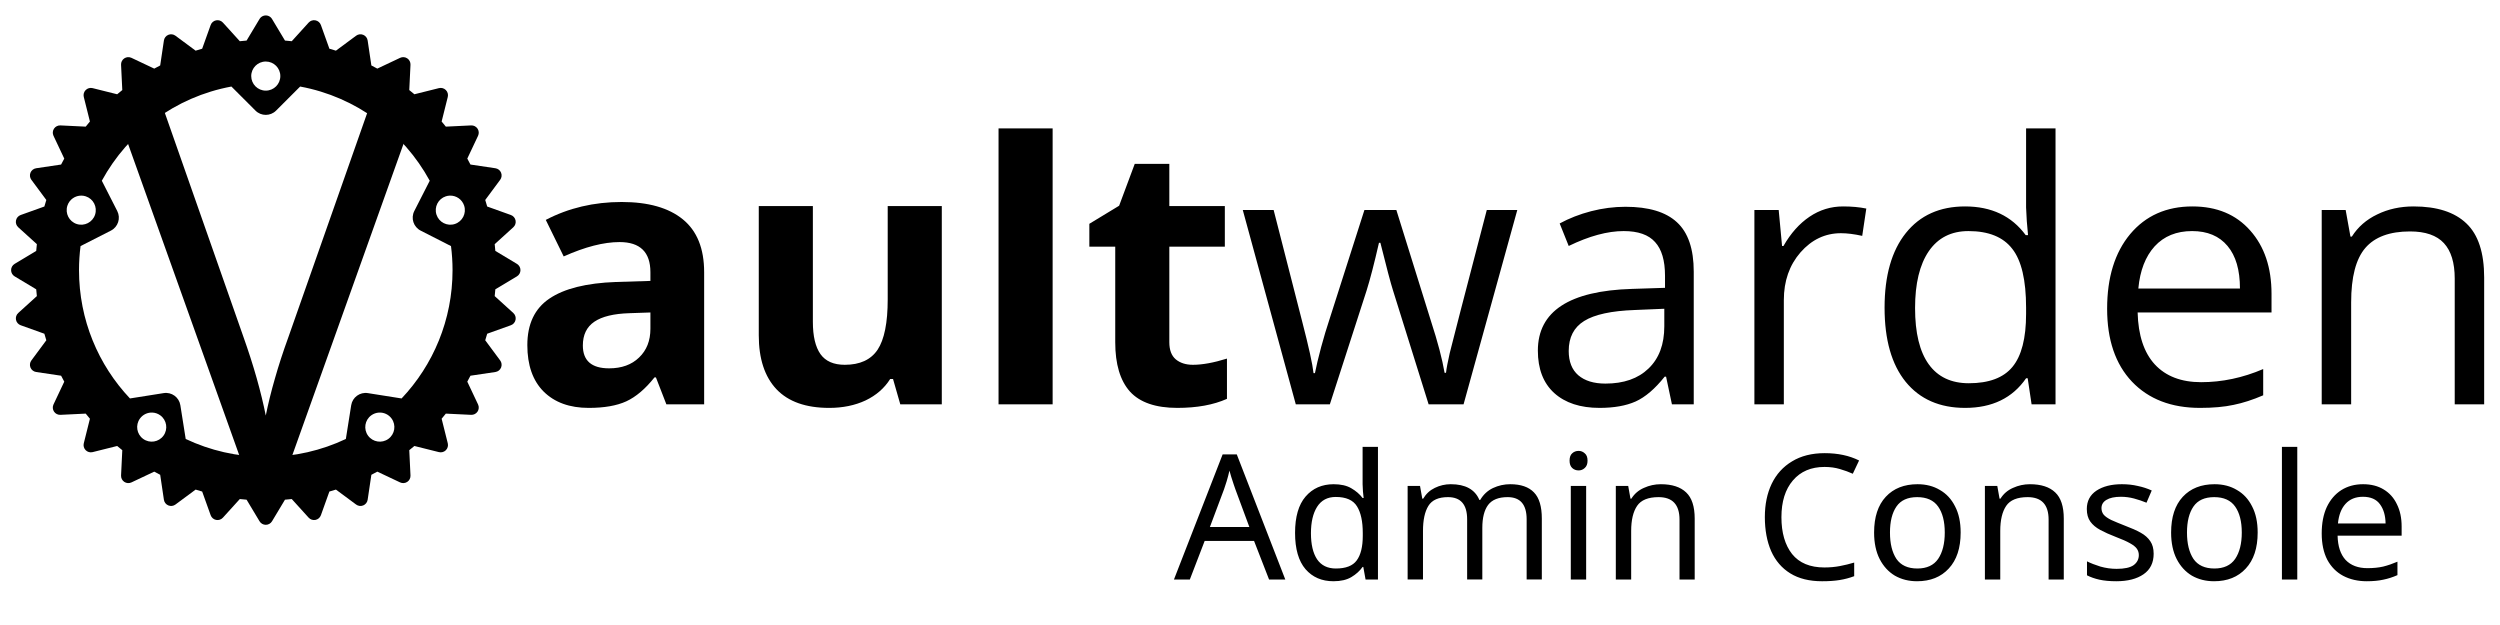
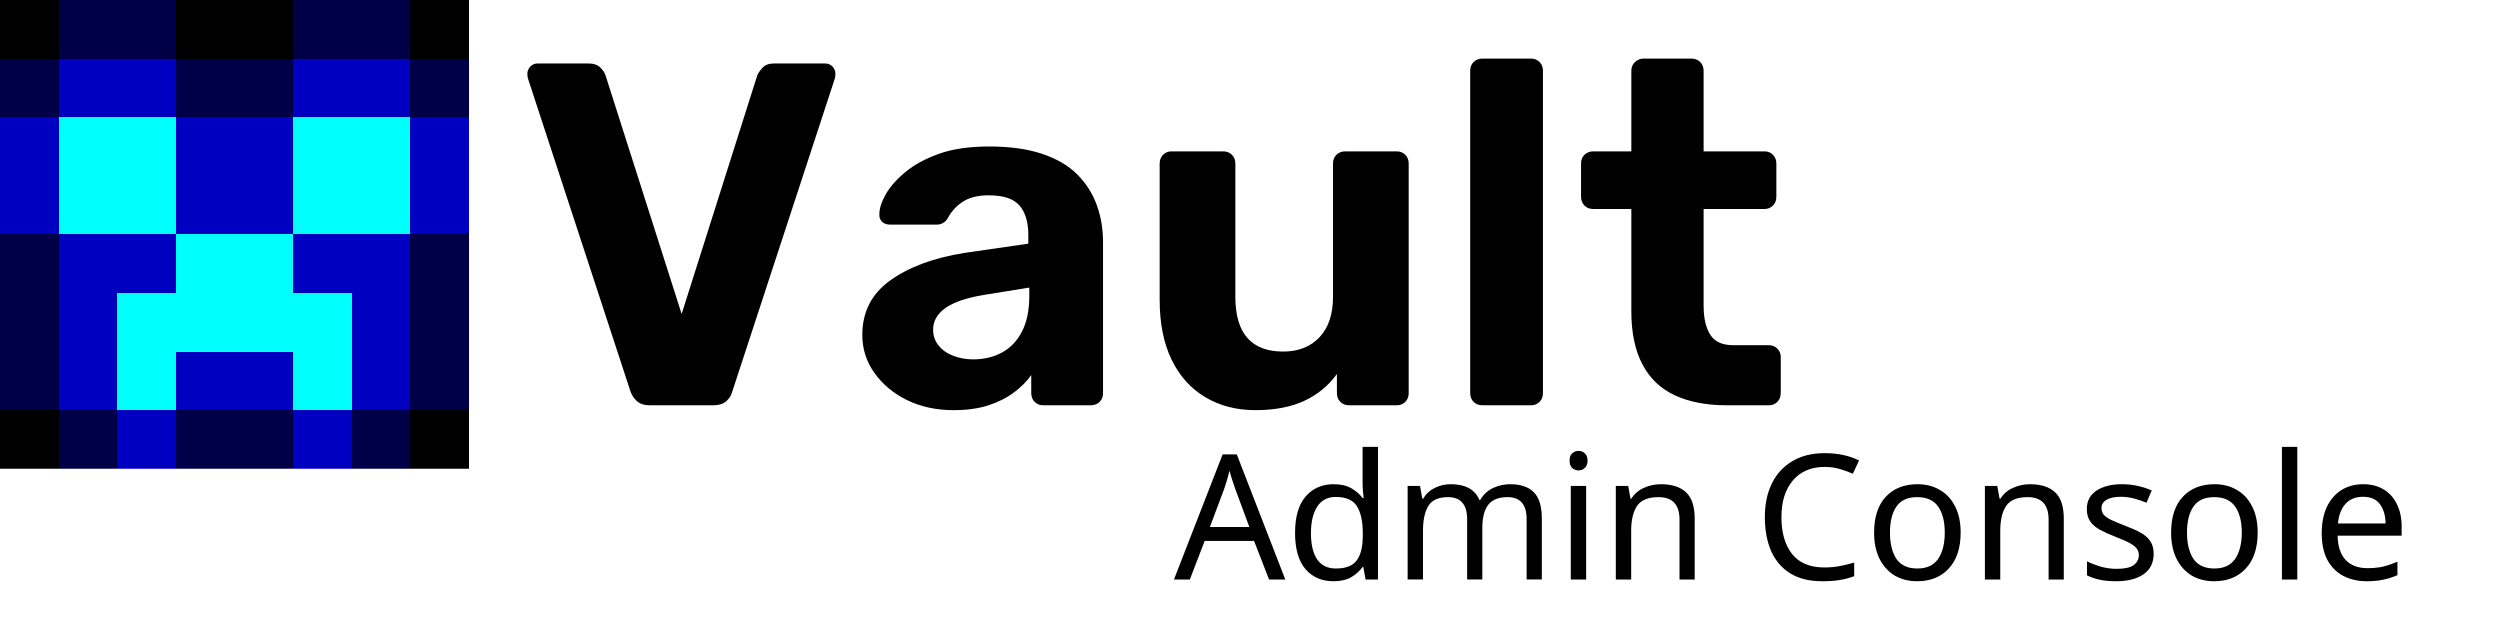
<svg xmlns="http://www.w3.org/2000/svg" version="1.1" viewBox="0 0 800 200">
-   <path class="tw-fill-text-alt2" d="m457.16 129.39-11.407-36.49q-1.078-3.348-4.029-15.209h-.454q-2.27 9.931-3.973 15.322l-11.747 36.377h-10.896l-16.968-62.197h9.874q6.016 23.438 9.137 35.696 3.178 12.258 3.632 16.514h.454q.624-3.235 1.986-8.342 1.419-5.164 2.44-8.172l11.407-35.696h10.215l11.123 35.696q3.178 9.761 4.313 16.401h.454q.227-2.043 1.192-6.299 1.022-4.256 11.861-45.797h9.761l-17.195 62.197zm77.858 0-1.873-8.853h-.454q-4.654 5.846-9.307 7.945-4.597 2.043-11.52 2.043-9.25 0-14.528-4.767-5.221-4.767-5.221-13.563 0-18.841 30.134-19.749l10.555-.341v-3.859q0-7.321-3.178-10.783-3.121-3.518-10.045-3.518-7.775 0-17.592 4.767l-2.894-7.207q4.597-2.497 10.045-3.916 5.505-1.419 11.009-1.419 11.123 0 16.457 4.937 5.391 4.937 5.391 15.833v42.449zm-21.281-6.64q8.796 0 13.79-4.824 5.051-4.824 5.051-13.506v-5.618l-9.421.397q-11.237.397-16.231 3.518-4.937 3.064-4.937 9.591 0 5.107 3.064 7.775 3.121 2.667 8.682 2.667zm76.045-56.693q4.143 0 7.434.681l-1.305 8.739q-3.859-.851-6.81-.851-7.548 0-12.939 6.129-5.335 6.129-5.335 15.266v33.369h-9.421v-62.197h7.775l1.078 11.52h.454q3.462-6.072 8.342-9.364 4.88-3.292 10.726-3.292zm59.077 54.991h-.511q-6.526 9.477-19.522 9.477-12.201 0-19.011-8.342-6.753-8.342-6.753-23.721t6.81-23.892q6.81-8.512 18.954-8.512 12.655 0 19.408 9.193h.738l-.397-4.483-.227-4.37v-25.311h9.421v88.301h-7.662zm-18.841 1.589q9.648 0 13.96-5.221 4.37-5.278 4.37-16.968v-1.986q0-13.223-4.426-18.841-4.37-5.675-14.017-5.675-8.286 0-12.712 6.47-4.37 6.413-4.37 18.16 0 11.918 4.37 17.99 4.37 6.072 12.825 6.072zm74 7.888q-13.79 0-21.792-8.399-7.945-8.399-7.945-23.324 0-15.039 7.377-23.892 7.434-8.853 19.919-8.853 11.69 0 18.501 7.718 6.81 7.662 6.81 20.26v5.959h-42.846q.284 10.953 5.505 16.628 5.278 5.675 14.812 5.675 10.045 0 19.863-4.199v8.399q-4.994 2.156-9.477 3.064-4.426.965-10.726.965zm-2.554-56.58q-7.491 0-11.975 4.88-4.426 4.88-5.221 13.506h32.518q0-8.91-3.973-13.62-3.973-4.767-11.35-4.767zm84.047 55.445v-40.236q0-7.604-3.462-11.35-3.462-3.745-10.839-3.745-9.761 0-14.301 5.278t-4.54 17.422v32.631h-9.421v-62.197h7.662l1.532 8.512h.454q2.894-4.597 8.115-7.094 5.221-2.554 11.634-2.554 11.237 0 16.912 5.448 5.675 5.391 5.675 17.309v40.576z" />
-   <path class="tw-fill-text-alt2" d="m213.24 129.39-3.348-8.626h-.454q-4.37 5.505-9.023 7.662-4.597 2.1-12.031 2.1-9.137 0-14.415-5.221-5.221-5.221-5.221-14.869 0-10.102 7.037-14.869 7.094-4.824 21.338-5.335l11.009-.341v-2.781q0-9.648-9.874-9.648-7.604 0-17.876 4.597l-5.732-11.69q10.953-5.732 24.289-5.732 12.769 0 19.579 5.561 6.81 5.561 6.81 16.912v42.279zm-5.107-29.397-6.696.227q-7.548.227-11.237 2.724-3.689 2.497-3.689 7.604 0 7.321 8.399 7.321 6.016 0 9.591-3.462 3.632-3.462 3.632-9.193zm79.962 29.397-2.327-8.115h-.908q-2.781 4.426-7.888 6.867-5.107 2.384-11.634 2.384-11.18 0-16.855-5.959-5.675-6.016-5.675-17.252v-41.371h17.309v37.058q0 6.867 2.44 10.328 2.44 3.405 7.775 3.405 7.264 0 10.499-4.824 3.235-4.88 3.235-16.117v-29.85h17.309v63.447zm48.748 0h-17.309v-88.301h17.309zm44.889-12.655q4.54 0 10.896-1.986v12.882q-6.47 2.894-15.89 2.894-10.385 0-15.152-5.221-4.71-5.278-4.71-15.776v-30.588h-8.286v-7.321l9.534-5.788 4.994-13.393h11.066v13.506h17.763v12.996h-17.763v30.588q0 3.689 2.043 5.448 2.1 1.759 5.505 1.759z" />
-   <path class="tw-fill-text-alt2" d="m51.982 33.947-15.322.002 41.131 115.17h14.518l41.131-115.17h-15.162l-25.971 73.872c-1.72 4.731-3.171 9.193-4.354 13.387-1.183 4.086-2.152 8.012-2.904 11.775-.753-3.764-1.72-7.742-2.902-11.936-1.183-4.194-2.635-8.71-4.356-13.549l-25.809-73.552z" />
-   <path class="tw-fill-text-alt2" d="m84.264 5.075a2.329 2.329 0 00-1.212.997l-4.145 6.908c-.726.06-1.45.125-2.17.207l-5.406-5.96a2.329 2.329 0 00-3.92.78l-2.716 7.58c-.701.202-1.401.405-2.093.627l-6.462-4.787a2.329 2.329 0 00-3.691 1.53l-1.188 7.987c-.638.331-1.275.664-1.902 1.012l-7.297-3.448a2.329 2.329 0 00-3.322 2.22l.393 8.094c-.552.441-1.1.887-1.639 1.344l-7.859-1.965a2.329 2.329 0 00-2.825 2.825l1.965 7.859c-.456.539-.903 1.087-1.344 1.639l-8.094-.393a2.329 2.329 0 00-2.22 3.322l3.448 7.297c-.349.627-.682 1.264-1.012 1.902l-7.987 1.188a2.329 2.329 0 00-1.53 3.691l4.787 6.462c-.222.692-.425 1.392-.627 2.093l-7.58 2.716a2.329 2.329 0 00-.78 3.92l5.96 5.406c-.081.72-.146 1.444-.207 2.17l-6.908 4.145a2.329 2.329 0 000 3.995l6.908 4.144c.06.726.125 1.451.207 2.171l-5.96 5.406a2.329 2.329 0 00.78 3.919l7.58 2.716c.202.701.405 1.402.627 2.094l-4.787 6.46a2.329 2.329 0 001.53 3.692l7.987 1.188c.331.638.664 1.275 1.012 1.902l-3.448 7.297a2.329 2.329 0 002.22 3.322l8.094-.393c.441.552.887 1.1 1.344 1.639l-1.965 7.859a2.329 2.329 0 002.825 2.825l7.859-1.965c.539.456 1.087.903 1.639 1.344l-.393 8.093a2.329 2.329 0 003.322 2.22l7.297-3.447c.627.349 1.264.682 1.902 1.012l1.188 7.987a2.329 2.329 0 003.691 1.529l6.462-4.786c.692.222 1.392.425 2.093.627l2.716 7.58a2.329 2.329 0 003.92.779l5.405-5.959c.72.081 1.445.146 2.171.207l4.145 6.908a2.329 2.329 0 003.995 0l4.144-6.908c.727-.06 1.452-.125 2.172-.207l5.405 5.959a2.329 2.329 0 003.919-.779l2.716-7.58c.701-.202 1.402-.405 2.094-.627l6.46 4.786a2.329 2.329 0 003.692-1.529l1.188-7.987c.638-.331 1.275-.664 1.902-1.012l7.297 3.447a2.329 2.329 0 003.322-2.22l-.393-8.093c.552-.441 1.1-.887 1.639-1.344l7.859 1.965a2.329 2.329 0 002.825-2.825l-1.965-7.859c.457-.539.903-1.087 1.344-1.639l8.093.393a2.329 2.329 0 002.22-3.322l-3.447-7.297c.349-.627.682-1.264 1.012-1.902l7.987-1.188a2.329 2.329 0 001.529-3.692l-4.786-6.46c.222-.692.425-1.393.627-2.094l7.58-2.716a2.329 2.329 0 00.779-3.919l-5.959-5.405c.081-.721.146-1.446.207-2.172l6.908-4.144a2.329 2.329 0 000-3.995l-6.908-4.145c-.06-.726-.125-1.451-.207-2.171l5.959-5.405a2.329 2.329 0 00-.779-3.92l-7.58-2.716c-.202-.701-.405-1.401-.627-2.093l4.786-6.462a2.329 2.329 0 00-1.529-3.691l-7.987-1.188c-.331-.638-.664-1.275-1.012-1.902l3.447-7.297a2.329 2.329 0 00-2.22-3.322l-8.093.393c-.441-.552-.887-1.1-1.344-1.639l1.965-7.859a2.329 2.329 0 00-2.825-2.825l-7.859 1.965c-.539-.457-1.087-.903-1.639-1.344l.393-8.094a2.329 2.329 0 00-3.322-2.22l-7.297 3.448c-.627-.349-1.264-.682-1.902-1.012l-1.188-7.987a2.329 2.329 0 00-3.692-1.53l-6.46 4.787c-.692-.222-1.393-.425-2.094-.627l-2.716-7.58a2.329 2.329 0 00-3.919-.78l-5.406 5.96c-.72-.081-1.445-.146-2.171-.207l-4.144-6.908a2.329 2.329 0 00-2.783-.997zm.785 14.613a4.657 4.657 0 014.657 4.657 4.657 4.657 0 01-4.657 4.657 4.657 4.657 0 01-4.657-4.657 4.657 4.657 0 014.657-4.657zm-10.998 8.006 7.706 7.706a4.657 4.657 0 006.585 0l7.706-7.706c17.959 3.321 33.023 14.65 41.468 30.141l-4.943 9.7a4.657 4.657 0 002.035 6.263l9.712 4.949c.322 2.518.495 5.084.495 7.692 0 15.934-6.197 30.369-16.306 41.066l-10.796-1.709a4.657 4.657 0 00-5.328 3.87l-1.712 10.804c-7.76 3.674-16.443 5.734-25.624 5.734-9.181 0-17.864-2.061-25.625-5.735l-1.712-10.803a4.657 4.657 0 00-5.328-3.872l-10.795 1.71c-10.108-10.697-16.306-25.132-16.306-41.066 0-2.608.173-5.174.495-7.692l9.711-4.949a4.657 4.657 0 002.035-6.263l-4.942-9.699c8.445-15.492 23.508-26.821 41.468-30.142zm-47.923 34.902a4.657 4.657 0 011.306.226 4.657 4.657 0 012.99 5.868 4.657 4.657 0 01-5.868 2.991 4.657 4.657 0 01-2.991-5.869 4.657 4.657 0 014.563-3.216zm117.84 0a4.657 4.657 0 014.562 3.216 4.657 4.657 0 01-2.99 5.869 4.657 4.657 0 01-5.868-2.991 4.657 4.657 0 012.99-5.868 4.657 4.657 0 011.306-.226zm-95.153 69.428a4.657 4.657 0 012.471.882 4.657 4.657 0 011.031 6.505 4.657 4.657 0 01-6.505 1.031 4.657 4.657 0 01-1.031-6.505 4.657 4.657 0 014.034-1.913zm72.463 0a4.657 4.657 0 014.034 1.913 4.657 4.657 0 01-1.031 6.505 4.657 4.657 0 01-6.505-1.031 4.657 4.657 0 011.031-6.505 4.657 4.657 0 012.471-.882z" />
-   <path class="tw-fill-text-alt2" d="m406.1 185.44-4.803-12.342h-15.803l-4.747 12.342h-5.082l15.58-40.04h4.523l15.524 40.04zm-10.778-28.871q-.168-.447-.558-1.619-.391-1.173-.782-2.401-.335-1.284-.558-1.954-.391 1.731-.893 3.406-.503 1.619-.838 2.569l-4.523 12.062h12.62zm31.384 29.429q-5.584 0-8.935-3.853-3.351-3.909-3.351-11.615t3.351-11.615q3.406-3.965 8.991-3.965 3.462 0 5.64 1.284 2.234 1.284 3.63 3.127h.335q-.056-.726-.223-2.122-.112-1.452-.112-2.289v-11.951h4.914v42.441h-3.965l-.726-4.021h-.223q-1.34 1.899-3.574 3.239-2.234 1.34-5.752 1.34zm.782-4.077q4.747 0 6.645-2.569 1.954-2.625 1.954-7.874v-.893q0-5.584-1.843-8.544-1.843-3.015-6.813-3.015-3.965 0-5.975 3.183-1.954 3.127-1.954 8.432 0 5.361 1.954 8.321 2.01 2.96 6.031 2.96zm55.788-26.972q5.082 0 7.595 2.625 2.513 2.569 2.513 8.376v19.489h-4.858v-19.266q0-7.092-6.087-7.092-4.356 0-6.254 2.513-1.843 2.513-1.843 7.315v16.529h-4.858v-19.266q0-7.092-6.143-7.092-4.523 0-6.254 2.792-1.731 2.792-1.731 8.041v15.524h-4.914v-29.933h3.965l.726 4.077h.279q1.396-2.345 3.742-3.462 2.401-1.173 5.082-1.173 7.036 0 9.158 5.026h.279q1.508-2.569 4.077-3.797 2.625-1.229 5.528-1.229zm21.891-10.666q1.117 0 1.954.782.894.726.894 2.345 0 1.564-.894 2.345-.838.782-1.954.782-1.229 0-2.066-.782-.838-.782-.838-2.345 0-1.619.838-2.345.838-.782 2.066-.782zm2.401 11.225v29.933h-4.914v-29.933zm23.901-.558q5.361 0 8.097 2.625 2.736 2.569 2.736 8.377v19.489h-4.858v-19.154q0-7.204-6.701-7.204-4.97 0-6.869 2.792-1.899 2.792-1.899 8.041v15.524h-4.914v-29.933h3.965l.726 4.077h.279q1.452-2.345 4.021-3.462 2.569-1.173 5.417-1.173zm52.381-5.529q-6.422 0-10.108 4.3-3.686 4.3-3.686 11.783 0 7.427 3.406 11.783 3.462 4.3 10.331 4.3 2.625 0 4.97-.447 2.345-.447 4.579-1.117v4.356q-2.234.838-4.635 1.229-2.345.391-5.64.391-6.087 0-10.163-2.513-4.077-2.513-6.143-7.148-2.01-4.635-2.01-10.889 0-6.031 2.178-10.61 2.234-4.635 6.534-7.204 4.3-2.625 10.443-2.625 6.31 0 11.001 2.345l-2.01 4.244q-1.843-.838-4.133-1.508-2.234-.67-4.914-.67zm43.558 20.997q0 7.427-3.797 11.503-3.742 4.077-10.163 4.077-3.965 0-7.092-1.787-3.071-1.843-4.858-5.305-1.787-3.518-1.787-8.488 0-7.427 3.742-11.448 3.742-4.021 10.163-4.021 4.077 0 7.148 1.843 3.127 1.787 4.858 5.249 1.787 3.406 1.787 8.376zm-22.617 0q0 5.305 2.066 8.432 2.122 3.071 6.701 3.071 4.523 0 6.645-3.071 2.122-3.127 2.122-8.432t-2.122-8.321q-2.122-3.015-6.701-3.015-4.579 0-6.645 3.015-2.066 3.015-2.066 8.321zm44.786-15.468q5.361 0 8.097 2.625 2.736 2.569 2.736 8.377v19.489h-4.858v-19.154q0-7.204-6.701-7.204-4.97 0-6.869 2.792-1.899 2.792-1.899 8.041v15.524h-4.914v-29.933h3.965l.726 4.077h.279q1.452-2.345 4.021-3.462 2.569-1.173 5.417-1.173zm39.593 22.225q0 4.356-3.239 6.589-3.239 2.234-8.712 2.234-3.127 0-5.417-.503-2.234-.503-3.965-1.396v-4.468q1.787.893 4.3 1.675 2.569.726 5.193.726 3.742 0 5.417-1.173 1.675-1.229 1.675-3.239 0-1.117-.614-2.01-.614-.893-2.234-1.787-1.564-.893-4.523-2.01-2.904-1.117-4.97-2.234-2.066-1.117-3.183-2.68-1.117-1.564-1.117-4.021 0-3.797 3.071-5.864 3.127-2.066 8.153-2.066 2.736 0 5.082.558 2.401.503 4.468 1.452l-1.675 3.909q-1.899-.782-3.965-1.34-2.066-.558-4.244-.558-3.015 0-4.635 1.005-1.564.949-1.564 2.625 0 1.229.726 2.122.726.838 2.401 1.675 1.731.782 4.579 1.899 2.848 1.061 4.858 2.178 2.01 1.117 3.071 2.736 1.061 1.564 1.061 3.965zm33.283-6.757q0 7.427-3.797 11.503-3.742 4.077-10.163 4.077-3.965 0-7.092-1.787-3.071-1.843-4.858-5.305-1.787-3.518-1.787-8.488 0-7.427 3.742-11.448 3.742-4.021 10.163-4.021 4.077 0 7.148 1.843 3.127 1.787 4.858 5.249 1.787 3.406 1.787 8.376zm-22.617 0q0 5.305 2.066 8.432 2.122 3.071 6.701 3.071 4.523 0 6.645-3.071 2.122-3.127 2.122-8.432 0-5.305-2.122-8.321-2.122-3.015-6.701-3.015t-6.645 3.015q-2.066 3.015-2.066 8.321zm35.293 15.022h-4.914v-42.441h4.914zm21.053-30.491q3.853 0 6.589 1.675 2.792 1.675 4.244 4.747 1.508 3.015 1.508 7.092v2.96h-20.494q.112 5.082 2.569 7.762 2.513 2.625 6.98 2.625 2.848 0 5.026-.503 2.234-.558 4.579-1.564v4.3q-2.289 1.005-4.523 1.452-2.234.503-5.305.503-4.244 0-7.539-1.731-3.239-1.731-5.082-5.138-1.787-3.462-1.787-8.432 0-4.914 1.619-8.432 1.675-3.518 4.635-5.417 3.015-1.899 6.98-1.899zm-.056 4.021q-3.518 0-5.584 2.289-2.01 2.234-2.401 6.254h15.245q-.056-3.797-1.787-6.143-1.731-2.401-5.473-2.401z" stroke-width=".938" />
+   <svg width="569.844" height="150" viewBox="0 0 30.392 8">
+     <path d="             M0 0 h1 v1 h-1             M3 0 h2 v1 h-2             M7 0 h1 v1 h-1             M0 7 h1 v1 h-1             M7 7 h1 v1 h-1         z" fill="rgb(0, 0, 0)" shape-rendering="crispEdges" />
+     <path d="             M1 0 h2 v1 h-2             M5 0 h2 v1 h-2             M0 1 h1 v1 h-1             M3 1 h2 v1 h-2             M7 1 h1 v1 h-1             M0 4 h1 v3 h-1             M7 4 h1 v3 h-1             M1 7 h1 v1 h-1             M3 7 h2 v1 h-2             M6 7 h1 v1 h-1         z" fill="rgb(0, 0, 72)" shape-rendering="crispEdges" />
+     <path d="             M1 1 h2 v1 h-2             M5 1 h2 v1 h-2             M0 2 h1 v2 h-1             M3 2 h2 v2 h-2             M7 2 h1 v2 h-1             M1 4 h2 v1 h-1 v2 h-1             M7 4 h-2 v1 h1 v2 h1             M3 6 h2 v1 h-2             M2 7 h1 v1 h-1             M5 7 h1 v1 h-1         z" fill="rgb(0, 0, 193)" shape-rendering="crispEdges" />
+     <path d="             M1 2 h2 v2 h-2             M5 2 h2 v2 h-2             M3 4 h2 v2 h-2 M5 5 h1 v2 h-1 M2 5 h1 v2 h-1         z" fill="rgb(0, 255, 255)" shape-rendering="crispEdges" />
+     <svg x="9" y="1" width="21.392" height="6" viewBox="0 11.25 128.35 36" data-asc="0.935">
+       <defs />
+       <g>
+         <g class="tw-fill-text-alt2">
+           <g class="tw-fill-text-alt2" transform="translate(0, 0)">
+             <path d="M12.50 46.75Q11.70 46.75 11.22 46.33Q10.75 45.90 10.55 45.30L0.05 13.25Q0 13 0 12.80Q0 12.40 0.30 12.07Q0.60 11.75 1.05 11.75L6.30 11.75Q7.05 11.75 7.48 12.17Q7.90 12.60 8 12.95L15.80 37.40L23.55 12.95Q23.70 12.60 24.10 12.17Q24.50 11.75 25.25 11.75L30.50 11.75Q30.95 11.75 31.25 12.07Q31.55 12.40 31.55 12.80Q31.55 13 31.50 13.25L21 45.30Q20.85 45.90 20.38 46.33Q19.90 46.75 19.05 46.75L12.50 46.75ZM43.65 47.25Q41 47.25 38.90 46.23Q36.80 45.20 35.55 43.45Q34.30 41.70 34.30 39.55Q34.30 36 37.18 33.95Q40.05 31.90 44.75 31.15L51.30 30.20L51.30 29.30Q51.30 27.35 50.40 26.30Q49.50 25.25 47.25 25.25Q45.60 25.25 44.60 25.90Q43.60 26.55 43.05 27.60Q42.65 28.25 41.90 28.25L37.15 28.25Q36.60 28.25 36.30 27.93Q36 27.60 36.05 27.15Q36.05 26.30 36.70 25.15Q37.35 24 38.70 22.88Q40.05 21.75 42.15 21Q44.25 20.25 47.30 20.25Q50.45 20.25 52.70 21Q54.95 21.75 56.30 23.10Q57.65 24.45 58.30 26.22Q58.95 28 58.95 30.05L58.95 45.50Q58.95 46.05 58.60 46.40Q58.25 46.75 57.70 46.75L52.80 46.75Q52.30 46.75 51.95 46.40Q51.60 46.05 51.60 45.50L51.60 43.65Q50.95 44.60 49.85 45.42Q48.75 46.25 47.23 46.75Q45.70 47.25 43.65 47.25M45.65 42.05Q47.30 42.05 48.60 41.35Q49.90 40.65 50.65 39.20Q51.40 37.75 51.40 35.55L51.40 34.70L46.75 35.45Q44.05 35.90 42.80 36.80Q41.55 37.70 41.55 39Q41.55 39.95 42.13 40.65Q42.70 41.35 43.65 41.70Q44.60 42.05 45.65 42.05ZM74.55 47.25Q71.65 47.25 69.42 45.92Q67.20 44.60 65.97 42.08Q64.75 39.55 64.75 35.95L64.75 22Q64.75 21.45 65.10 21.10Q65.45 20.75 65.95 20.75L71.25 20.75Q71.80 20.75 72.15 21.10Q72.50 21.45 72.50 22L72.50 35.65Q72.50 41.25 77.40 41.25Q79.75 41.25 81.13 39.77Q82.50 38.30 82.50 35.65L82.50 22Q82.50 21.45 82.85 21.10Q83.20 20.75 83.75 20.75L89.05 20.75Q89.55 20.75 89.90 21.10Q90.25 21.45 90.25 22L90.25 45.50Q90.25 46.05 89.90 46.40Q89.55 46.75 89.05 46.75L84.15 46.75Q83.60 46.75 83.25 46.40Q82.90 46.05 82.90 45.50L82.90 43.55Q81.60 45.35 79.55 46.30Q77.50 47.25 74.55 47.25ZM97.80 46.75Q97.25 46.75 96.90 46.40Q96.55 46.05 96.55 45.50L96.55 12.50Q96.55 11.95 96.90 11.60Q97.25 11.25 97.80 11.25L102.80 11.25Q103.30 11.25 103.65 11.60Q104 11.95 104 12.50L104 45.50Q104 46.05 103.65 46.40Q103.30 46.75 102.80 46.75L97.80 46.75ZM122.80 46.75Q119.70 46.75 117.50 45.73Q115.30 44.70 114.18 42.55Q113.05 40.40 113.05 37.15L113.05 26.65L109.15 26.65Q108.60 26.65 108.25 26.30Q107.90 25.95 107.90 25.40L107.90 22Q107.90 21.45 108.25 21.10Q108.60 20.75 109.15 20.75L113.05 20.75L113.05 12.50Q113.05 11.95 113.43 11.60Q113.80 11.25 114.30 11.25L119.20 11.25Q119.75 11.25 120.10 11.60Q120.45 11.95 120.45 12.50L120.45 20.75L126.70 20.75Q127.20 20.75 127.55 21.10Q127.90 21.45 127.90 22L127.90 25.40Q127.90 25.95 127.55 26.30Q127.20 26.65 126.70 26.65L120.45 26.65L120.45 36.55Q120.45 38.45 121.13 39.52Q121.80 40.60 123.50 40.60L127.15 40.60Q127.65 40.60 128 40.95Q128.35 41.30 128.35 41.80L128.35 45.50Q128.35 46.05 128 46.40Q127.65 46.75 127.15 46.75L122.80 46.75Z" />
+           </g>
+         </g>
+       </g>
+     </svg>
+   </svg>
+   <g transform="translate(0, 0)">
+     <path class="tw-fill-text-alt2" d="m406.1 185.44-4.803-12.342h-15.803l-4.747 12.342h-5.082l15.58-40.04h4.523l15.524 40.04zm-10.778-28.871q-.168-.447-.558-1.619-.391-1.173-.782-2.401-.335-1.284-.558-1.954-.391 1.731-.893 3.406-.503 1.619-.838 2.569l-4.523 12.062h12.62zm31.384 29.429q-5.584 0-8.935-3.853-3.351-3.909-3.351-11.615t3.351-11.615q3.406-3.965 8.991-3.965 3.462 0 5.64 1.284 2.234 1.284 3.63 3.127h.335q-.056-.726-.223-2.122-.112-1.452-.112-2.289v-11.951h4.914v42.441h-3.965l-.726-4.021h-.223q-1.34 1.899-3.574 3.239-2.234 1.34-5.752 1.34zm.782-4.077q4.747 0 6.645-2.569 1.954-2.625 1.954-7.874v-.893q0-5.584-1.843-8.544-1.843-3.015-6.813-3.015-3.965 0-5.975 3.183-1.954 3.127-1.954 8.432 0 5.361 1.954 8.321 2.01 2.96 6.031 2.96zm55.788-26.972q5.082 0 7.595 2.625 2.513 2.569 2.513 8.376v19.489h-4.858v-19.266q0-7.092-6.087-7.092-4.356 0-6.254 2.513-1.843 2.513-1.843 7.315v16.529h-4.858v-19.266q0-7.092-6.143-7.092-4.523 0-6.254 2.792-1.731 2.792-1.731 8.041v15.524h-4.914v-29.933h3.965l.726 4.077h.279q1.396-2.345 3.742-3.462 2.401-1.173 5.082-1.173 7.036 0 9.158 5.026h.279q1.508-2.569 4.077-3.797 2.625-1.229 5.528-1.229zm21.891-10.666q1.117 0 1.954.782.894.726.894 2.345 0 1.564-.894 2.345-.838.782-1.954.782-1.229 0-2.066-.782-.838-.782-.838-2.345 0-1.619.838-2.345.838-.782 2.066-.782zm2.401 11.225v29.933h-4.914v-29.933zm23.901-.558q5.361 0 8.097 2.625 2.736 2.569 2.736 8.377v19.489h-4.858v-19.154q0-7.204-6.701-7.204-4.97 0-6.869 2.792-1.899 2.792-1.899 8.041v15.524h-4.914v-29.933h3.965l.726 4.077h.279q1.452-2.345 4.021-3.462 2.569-1.173 5.417-1.173zm52.381-5.529q-6.422 0-10.108 4.3-3.686 4.3-3.686 11.783 0 7.427 3.406 11.783 3.462 4.3 10.331 4.3 2.625 0 4.97-.447 2.345-.447 4.579-1.117v4.356q-2.234.838-4.635 1.229-2.345.391-5.64.391-6.087 0-10.163-2.513-4.077-2.513-6.143-7.148-2.01-4.635-2.01-10.889 0-6.031 2.178-10.61 2.234-4.635 6.534-7.204 4.3-2.625 10.443-2.625 6.31 0 11.001 2.345l-2.01 4.244q-1.843-.838-4.133-1.508-2.234-.67-4.914-.67zm43.558 20.997q0 7.427-3.797 11.503-3.742 4.077-10.163 4.077-3.965 0-7.092-1.787-3.071-1.843-4.858-5.305-1.787-3.518-1.787-8.488 0-7.427 3.742-11.448 3.742-4.021 10.163-4.021 4.077 0 7.148 1.843 3.127 1.787 4.858 5.249 1.787 3.406 1.787 8.376zm-22.617 0q0 5.305 2.066 8.432 2.122 3.071 6.701 3.071 4.523 0 6.645-3.071 2.122-3.127 2.122-8.432t-2.122-8.321q-2.122-3.015-6.701-3.015-4.579 0-6.645 3.015-2.066 3.015-2.066 8.321zm44.786-15.468q5.361 0 8.097 2.625 2.736 2.569 2.736 8.377v19.489h-4.858v-19.154q0-7.204-6.701-7.204-4.97 0-6.869 2.792-1.899 2.792-1.899 8.041v15.524h-4.914v-29.933h3.965l.726 4.077h.279q1.452-2.345 4.021-3.462 2.569-1.173 5.417-1.173zm39.593 22.225q0 4.356-3.239 6.589-3.239 2.234-8.712 2.234-3.127 0-5.417-.503-2.234-.503-3.965-1.396v-4.468q1.787.893 4.3 1.675 2.569.726 5.193.726 3.742 0 5.417-1.173 1.675-1.229 1.675-3.239 0-1.117-.614-2.01-.614-.893-2.234-1.787-1.564-.893-4.523-2.01-2.904-1.117-4.97-2.234-2.066-1.117-3.183-2.68-1.117-1.564-1.117-4.021 0-3.797 3.071-5.864 3.127-2.066 8.153-2.066 2.736 0 5.082.558 2.401.503 4.468 1.452l-1.675 3.909q-1.899-.782-3.965-1.34-2.066-.558-4.244-.558-3.015 0-4.635 1.005-1.564.949-1.564 2.625 0 1.229.726 2.122.726.838 2.401 1.675 1.731.782 4.579 1.899 2.848 1.061 4.858 2.178 2.01 1.117 3.071 2.736 1.061 1.564 1.061 3.965zm33.283-6.757q0 7.427-3.797 11.503-3.742 4.077-10.163 4.077-3.965 0-7.092-1.787-3.071-1.843-4.858-5.305-1.787-3.518-1.787-8.488 0-7.427 3.742-11.448 3.742-4.021 10.163-4.021 4.077 0 7.148 1.843 3.127 1.787 4.858 5.249 1.787 3.406 1.787 8.376zm-22.617 0q0 5.305 2.066 8.432 2.122 3.071 6.701 3.071 4.523 0 6.645-3.071 2.122-3.127 2.122-8.432 0-5.305-2.122-8.321-2.122-3.015-6.701-3.015t-6.645 3.015q-2.066 3.015-2.066 8.321zm35.293 15.022h-4.914v-42.441h4.914zm21.053-30.491q3.853 0 6.589 1.675 2.792 1.675 4.244 4.747 1.508 3.015 1.508 7.092v2.96h-20.494q.112 5.082 2.569 7.762 2.513 2.625 6.98 2.625 2.848 0 5.026-.503 2.234-.558 4.579-1.564v4.3q-2.289 1.005-4.523 1.452-2.234.503-5.305.503-4.244 0-7.539-1.731-3.239-1.731-5.082-5.138-1.787-3.462-1.787-8.432 0-4.914 1.619-8.432 1.675-3.518 4.635-5.417 3.015-1.899 6.98-1.899zm-.056 4.021q-3.518 0-5.584 2.289-2.01 2.234-2.401 6.254h15.245q-.056-3.797-1.787-6.143-1.731-2.401-5.473-2.401z" stroke-width=".938" />
+   </g>
</svg>
